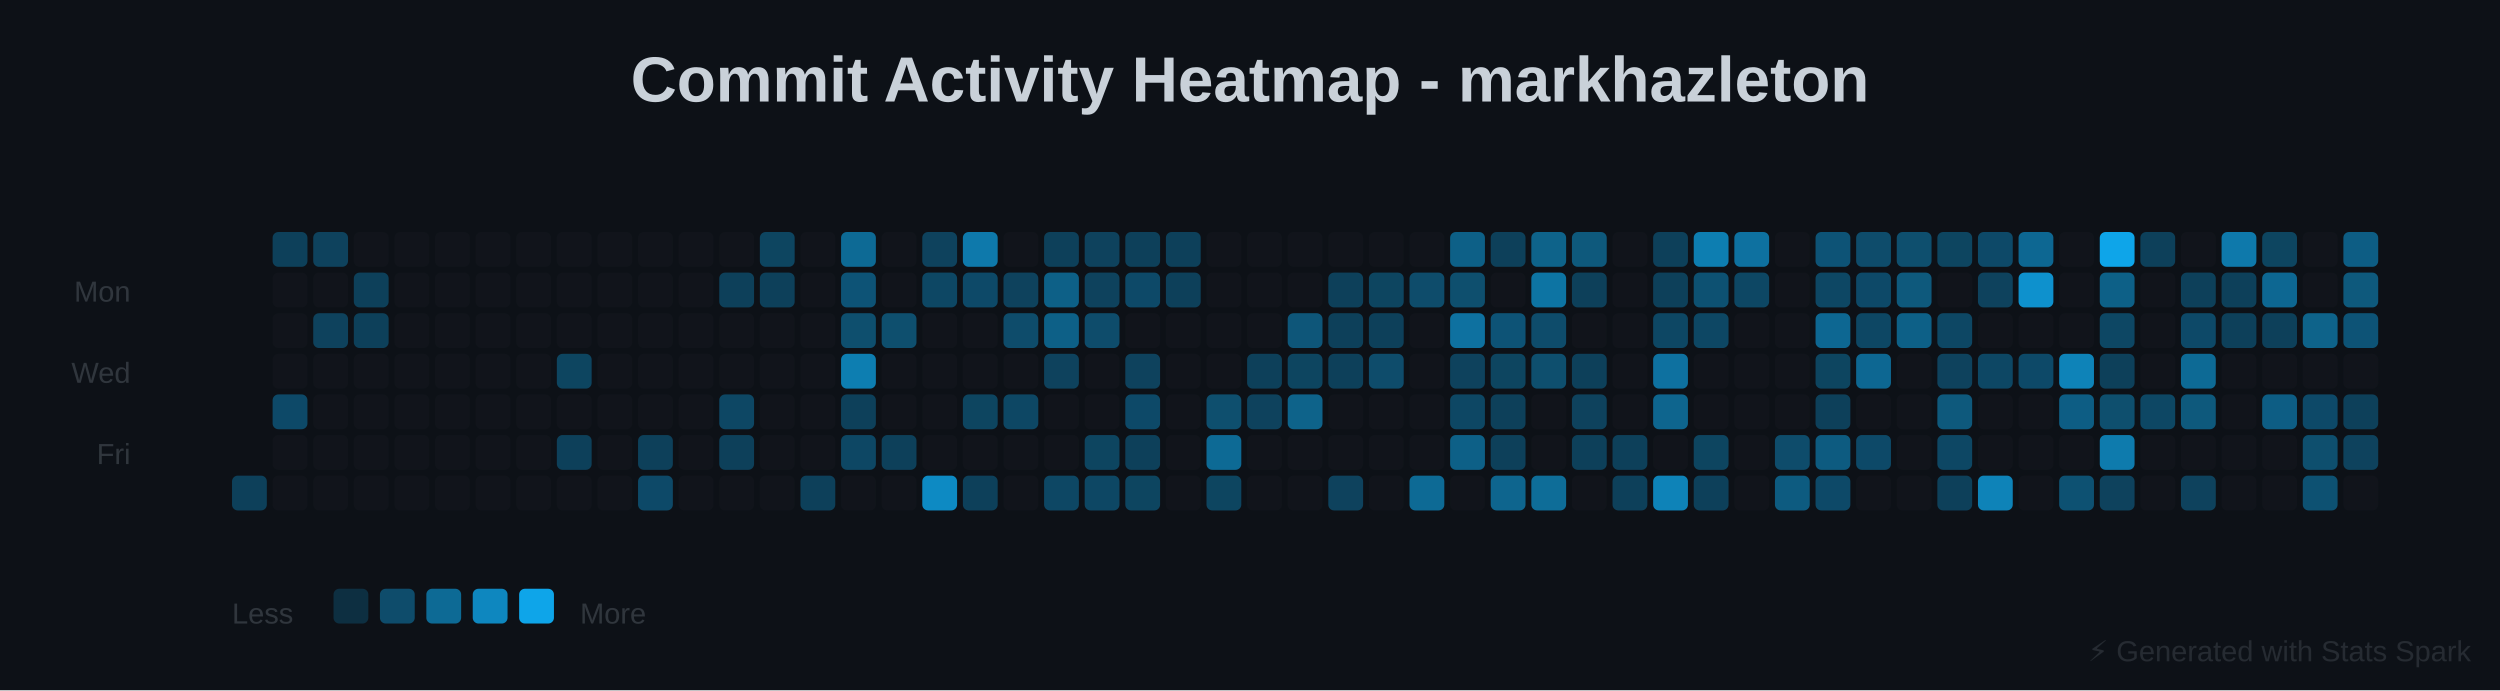
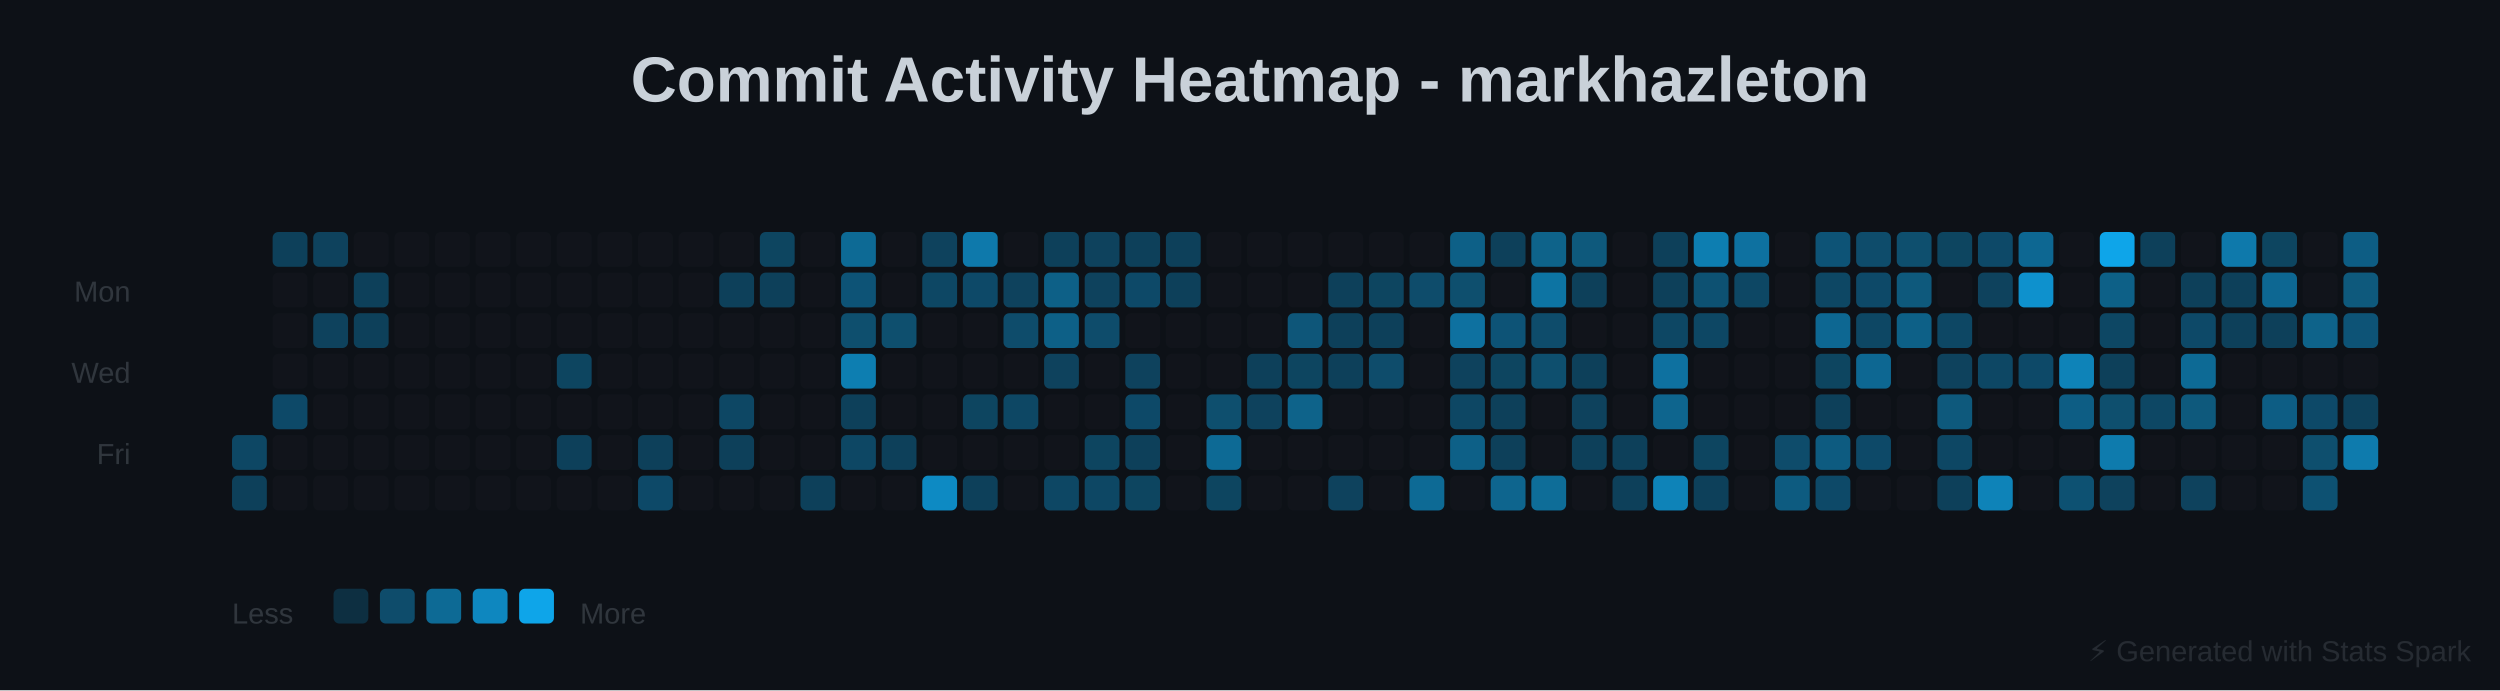
<svg xmlns="http://www.w3.org/2000/svg" baseProfile="full" height="238" version="1.1" width="862">
  <defs />
  <rect fill="#0D1117" height="238" width="862" x="0" y="0" />
  <text fill="#C9D1D9" font-family="Arial, sans-serif" font-size="22px" font-weight="bold" text-anchor="middle" x="431" y="35">Commit Activity Heatmap - markhazleton</text>
  <text fill="#30363D" font-family="Arial, sans-serif" font-size="10px" text-anchor="end" x="45" y="104">Mon</text>
  <text fill="#30363D" font-family="Arial, sans-serif" font-size="10px" text-anchor="end" x="45" y="132">Wed</text>
  <text fill="#30363D" font-family="Arial, sans-serif" font-size="10px" text-anchor="end" x="45" y="160">Fri</text>
+   <rect fill="#0EA5E9" height="12" opacity="0.367" rx="2" width="12" x="80" y="150" />
  <rect fill="#0EA5E9" height="12" opacity="0.317" rx="2" width="12" x="80" y="164" />
  <rect fill="#0EA5E9" height="12" opacity="0.317" rx="2" width="12" x="94" y="80" />
  <rect fill="#30363D" height="12" opacity="0.1" rx="2" width="12" x="94" y="94" />
  <rect fill="#30363D" height="12" opacity="0.1" rx="2" width="12" x="94" y="108" />
  <rect fill="#30363D" height="12" opacity="0.1" rx="2" width="12" x="94" y="122" />
  <rect fill="#0EA5E9" height="12" opacity="0.383" rx="2" width="12" x="94" y="136" />
  <rect fill="#30363D" height="12" opacity="0.1" rx="2" width="12" x="94" y="150" />
  <rect fill="#30363D" height="12" opacity="0.1" rx="2" width="12" x="94" y="164" />
  <rect fill="#0EA5E9" height="12" opacity="0.333" rx="2" width="12" x="108" y="80" />
  <rect fill="#30363D" height="12" opacity="0.1" rx="2" width="12" x="108" y="94" />
  <rect fill="#0EA5E9" height="12" opacity="0.333" rx="2" width="12" x="108" y="108" />
  <rect fill="#30363D" height="12" opacity="0.1" rx="2" width="12" x="108" y="122" />
  <rect fill="#30363D" height="12" opacity="0.1" rx="2" width="12" x="108" y="136" />
  <rect fill="#30363D" height="12" opacity="0.1" rx="2" width="12" x="108" y="150" />
  <rect fill="#30363D" height="12" opacity="0.1" rx="2" width="12" x="108" y="164" />
  <rect fill="#30363D" height="12" opacity="0.1" rx="2" width="12" x="122" y="80" />
  <rect fill="#0EA5E9" height="12" opacity="0.317" rx="2" width="12" x="122" y="94" />
  <rect fill="#0EA5E9" height="12" opacity="0.317" rx="2" width="12" x="122" y="108" />
  <rect fill="#30363D" height="12" opacity="0.1" rx="2" width="12" x="122" y="122" />
  <rect fill="#30363D" height="12" opacity="0.1" rx="2" width="12" x="122" y="136" />
  <rect fill="#30363D" height="12" opacity="0.1" rx="2" width="12" x="122" y="150" />
  <rect fill="#30363D" height="12" opacity="0.1" rx="2" width="12" x="122" y="164" />
  <rect fill="#30363D" height="12" opacity="0.1" rx="2" width="12" x="136" y="80" />
  <rect fill="#30363D" height="12" opacity="0.1" rx="2" width="12" x="136" y="94" />
  <rect fill="#30363D" height="12" opacity="0.1" rx="2" width="12" x="136" y="108" />
  <rect fill="#30363D" height="12" opacity="0.1" rx="2" width="12" x="136" y="122" />
  <rect fill="#30363D" height="12" opacity="0.1" rx="2" width="12" x="136" y="136" />
  <rect fill="#30363D" height="12" opacity="0.1" rx="2" width="12" x="136" y="150" />
  <rect fill="#30363D" height="12" opacity="0.1" rx="2" width="12" x="136" y="164" />
  <rect fill="#30363D" height="12" opacity="0.1" rx="2" width="12" x="150" y="80" />
  <rect fill="#30363D" height="12" opacity="0.1" rx="2" width="12" x="150" y="94" />
  <rect fill="#30363D" height="12" opacity="0.1" rx="2" width="12" x="150" y="108" />
  <rect fill="#30363D" height="12" opacity="0.1" rx="2" width="12" x="150" y="122" />
  <rect fill="#30363D" height="12" opacity="0.1" rx="2" width="12" x="150" y="136" />
  <rect fill="#30363D" height="12" opacity="0.1" rx="2" width="12" x="150" y="150" />
  <rect fill="#30363D" height="12" opacity="0.1" rx="2" width="12" x="150" y="164" />
  <rect fill="#30363D" height="12" opacity="0.1" rx="2" width="12" x="164" y="80" />
  <rect fill="#30363D" height="12" opacity="0.1" rx="2" width="12" x="164" y="94" />
  <rect fill="#30363D" height="12" opacity="0.1" rx="2" width="12" x="164" y="108" />
  <rect fill="#30363D" height="12" opacity="0.1" rx="2" width="12" x="164" y="122" />
  <rect fill="#30363D" height="12" opacity="0.1" rx="2" width="12" x="164" y="136" />
  <rect fill="#30363D" height="12" opacity="0.1" rx="2" width="12" x="164" y="150" />
  <rect fill="#30363D" height="12" opacity="0.1" rx="2" width="12" x="164" y="164" />
  <rect fill="#30363D" height="12" opacity="0.1" rx="2" width="12" x="178" y="80" />
  <rect fill="#30363D" height="12" opacity="0.1" rx="2" width="12" x="178" y="94" />
  <rect fill="#30363D" height="12" opacity="0.1" rx="2" width="12" x="178" y="108" />
  <rect fill="#30363D" height="12" opacity="0.1" rx="2" width="12" x="178" y="122" />
  <rect fill="#30363D" height="12" opacity="0.1" rx="2" width="12" x="178" y="136" />
  <rect fill="#30363D" height="12" opacity="0.1" rx="2" width="12" x="178" y="150" />
  <rect fill="#30363D" height="12" opacity="0.1" rx="2" width="12" x="178" y="164" />
  <rect fill="#30363D" height="12" opacity="0.1" rx="2" width="12" x="192" y="80" />
  <rect fill="#30363D" height="12" opacity="0.1" rx="2" width="12" x="192" y="94" />
  <rect fill="#30363D" height="12" opacity="0.1" rx="2" width="12" x="192" y="108" />
  <rect fill="#0EA5E9" height="12" opacity="0.35" rx="2" width="12" x="192" y="122" />
  <rect fill="#30363D" height="12" opacity="0.1" rx="2" width="12" x="192" y="136" />
  <rect fill="#0EA5E9" height="12" opacity="0.317" rx="2" width="12" x="192" y="150" />
  <rect fill="#30363D" height="12" opacity="0.1" rx="2" width="12" x="192" y="164" />
  <rect fill="#30363D" height="12" opacity="0.1" rx="2" width="12" x="206" y="80" />
  <rect fill="#30363D" height="12" opacity="0.1" rx="2" width="12" x="206" y="94" />
  <rect fill="#30363D" height="12" opacity="0.1" rx="2" width="12" x="206" y="108" />
  <rect fill="#30363D" height="12" opacity="0.1" rx="2" width="12" x="206" y="122" />
  <rect fill="#30363D" height="12" opacity="0.1" rx="2" width="12" x="206" y="136" />
  <rect fill="#30363D" height="12" opacity="0.1" rx="2" width="12" x="206" y="150" />
  <rect fill="#30363D" height="12" opacity="0.1" rx="2" width="12" x="206" y="164" />
  <rect fill="#30363D" height="12" opacity="0.1" rx="2" width="12" x="220" y="80" />
  <rect fill="#30363D" height="12" opacity="0.1" rx="2" width="12" x="220" y="94" />
  <rect fill="#30363D" height="12" opacity="0.1" rx="2" width="12" x="220" y="108" />
  <rect fill="#30363D" height="12" opacity="0.1" rx="2" width="12" x="220" y="122" />
  <rect fill="#30363D" height="12" opacity="0.1" rx="2" width="12" x="220" y="136" />
  <rect fill="#0EA5E9" height="12" opacity="0.317" rx="2" width="12" x="220" y="150" />
  <rect fill="#0EA5E9" height="12" opacity="0.383" rx="2" width="12" x="220" y="164" />
  <rect fill="#30363D" height="12" opacity="0.1" rx="2" width="12" x="234" y="80" />
  <rect fill="#30363D" height="12" opacity="0.1" rx="2" width="12" x="234" y="94" />
  <rect fill="#30363D" height="12" opacity="0.1" rx="2" width="12" x="234" y="108" />
  <rect fill="#30363D" height="12" opacity="0.1" rx="2" width="12" x="234" y="122" />
  <rect fill="#30363D" height="12" opacity="0.1" rx="2" width="12" x="234" y="136" />
  <rect fill="#30363D" height="12" opacity="0.1" rx="2" width="12" x="234" y="150" />
  <rect fill="#30363D" height="12" opacity="0.1" rx="2" width="12" x="234" y="164" />
  <rect fill="#30363D" height="12" opacity="0.1" rx="2" width="12" x="248" y="80" />
  <rect fill="#0EA5E9" height="12" opacity="0.317" rx="2" width="12" x="248" y="94" />
  <rect fill="#30363D" height="12" opacity="0.1" rx="2" width="12" x="248" y="108" />
  <rect fill="#30363D" height="12" opacity="0.1" rx="2" width="12" x="248" y="122" />
  <rect fill="#0EA5E9" height="12" opacity="0.367" rx="2" width="12" x="248" y="136" />
  <rect fill="#0EA5E9" height="12" opacity="0.317" rx="2" width="12" x="248" y="150" />
  <rect fill="#30363D" height="12" opacity="0.1" rx="2" width="12" x="248" y="164" />
  <rect fill="#0EA5E9" height="12" opacity="0.35" rx="2" width="12" x="262" y="80" />
  <rect fill="#0EA5E9" height="12" opacity="0.317" rx="2" width="12" x="262" y="94" />
  <rect fill="#30363D" height="12" opacity="0.1" rx="2" width="12" x="262" y="108" />
  <rect fill="#30363D" height="12" opacity="0.1" rx="2" width="12" x="262" y="122" />
  <rect fill="#30363D" height="12" opacity="0.1" rx="2" width="12" x="262" y="136" />
  <rect fill="#30363D" height="12" opacity="0.1" rx="2" width="12" x="262" y="150" />
  <rect fill="#30363D" height="12" opacity="0.1" rx="2" width="12" x="262" y="164" />
  <rect fill="#30363D" height="12" opacity="0.1" rx="2" width="12" x="276" y="80" />
  <rect fill="#30363D" height="12" opacity="0.1" rx="2" width="12" x="276" y="94" />
  <rect fill="#30363D" height="12" opacity="0.1" rx="2" width="12" x="276" y="108" />
  <rect fill="#30363D" height="12" opacity="0.1" rx="2" width="12" x="276" y="122" />
  <rect fill="#30363D" height="12" opacity="0.1" rx="2" width="12" x="276" y="136" />
  <rect fill="#30363D" height="12" opacity="0.1" rx="2" width="12" x="276" y="150" />
  <rect fill="#0EA5E9" height="12" opacity="0.317" rx="2" width="12" x="276" y="164" />
  <rect fill="#0EA5E9" height="12" opacity="0.6" rx="2" width="12" x="290" y="80" />
  <rect fill="#0EA5E9" height="12" opacity="0.45" rx="2" width="12" x="290" y="94" />
  <rect fill="#0EA5E9" height="12" opacity="0.417" rx="2" width="12" x="290" y="108" />
  <rect fill="#0EA5E9" height="12" opacity="0.733" rx="2" width="12" x="290" y="122" />
  <rect fill="#0EA5E9" height="12" opacity="0.317" rx="2" width="12" x="290" y="136" />
  <rect fill="#0EA5E9" height="12" opacity="0.367" rx="2" width="12" x="290" y="150" />
  <rect fill="#30363D" height="12" opacity="0.1" rx="2" width="12" x="290" y="164" />
  <rect fill="#30363D" height="12" opacity="0.1" rx="2" width="12" x="304" y="80" />
  <rect fill="#30363D" height="12" opacity="0.1" rx="2" width="12" x="304" y="94" />
  <rect fill="#0EA5E9" height="12" opacity="0.417" rx="2" width="12" x="304" y="108" />
  <rect fill="#30363D" height="12" opacity="0.1" rx="2" width="12" x="304" y="122" />
  <rect fill="#30363D" height="12" opacity="0.1" rx="2" width="12" x="304" y="136" />
  <rect fill="#0EA5E9" height="12" opacity="0.317" rx="2" width="12" x="304" y="150" />
  <rect fill="#30363D" height="12" opacity="0.1" rx="2" width="12" x="304" y="164" />
  <rect fill="#0EA5E9" height="12" opacity="0.333" rx="2" width="12" x="318" y="80" />
  <rect fill="#0EA5E9" height="12" opacity="0.367" rx="2" width="12" x="318" y="94" />
  <rect fill="#30363D" height="12" opacity="0.1" rx="2" width="12" x="318" y="108" />
  <rect fill="#30363D" height="12" opacity="0.1" rx="2" width="12" x="318" y="122" />
  <rect fill="#30363D" height="12" opacity="0.1" rx="2" width="12" x="318" y="136" />
  <rect fill="#30363D" height="12" opacity="0.1" rx="2" width="12" x="318" y="150" />
  <rect fill="#0EA5E9" height="12" opacity="0.817" rx="2" width="12" x="318" y="164" />
  <rect fill="#0EA5E9" height="12" opacity="0.7" rx="2" width="12" x="332" y="80" />
  <rect fill="#0EA5E9" height="12" opacity="0.383" rx="2" width="12" x="332" y="94" />
  <rect fill="#30363D" height="12" opacity="0.1" rx="2" width="12" x="332" y="108" />
  <rect fill="#30363D" height="12" opacity="0.1" rx="2" width="12" x="332" y="122" />
  <rect fill="#0EA5E9" height="12" opacity="0.35" rx="2" width="12" x="332" y="136" />
  <rect fill="#30363D" height="12" opacity="0.1" rx="2" width="12" x="332" y="150" />
  <rect fill="#0EA5E9" height="12" opacity="0.317" rx="2" width="12" x="332" y="164" />
  <rect fill="#30363D" height="12" opacity="0.1" rx="2" width="12" x="346" y="80" />
  <rect fill="#0EA5E9" height="12" opacity="0.333" rx="2" width="12" x="346" y="94" />
  <rect fill="#0EA5E9" height="12" opacity="0.4" rx="2" width="12" x="346" y="108" />
  <rect fill="#30363D" height="12" opacity="0.1" rx="2" width="12" x="346" y="122" />
  <rect fill="#0EA5E9" height="12" opacity="0.367" rx="2" width="12" x="346" y="136" />
  <rect fill="#30363D" height="12" opacity="0.1" rx="2" width="12" x="346" y="150" />
  <rect fill="#30363D" height="12" opacity="0.1" rx="2" width="12" x="346" y="164" />
  <rect fill="#0EA5E9" height="12" opacity="0.317" rx="2" width="12" x="360" y="80" />
  <rect fill="#0EA5E9" height="12" opacity="0.533" rx="2" width="12" x="360" y="94" />
  <rect fill="#0EA5E9" height="12" opacity="0.533" rx="2" width="12" x="360" y="108" />
  <rect fill="#0EA5E9" height="12" opacity="0.333" rx="2" width="12" x="360" y="122" />
  <rect fill="#30363D" height="12" opacity="0.1" rx="2" width="12" x="360" y="136" />
  <rect fill="#30363D" height="12" opacity="0.1" rx="2" width="12" x="360" y="150" />
  <rect fill="#0EA5E9" height="12" opacity="0.367" rx="2" width="12" x="360" y="164" />
  <rect fill="#0EA5E9" height="12" opacity="0.333" rx="2" width="12" x="374" y="80" />
  <rect fill="#0EA5E9" height="12" opacity="0.333" rx="2" width="12" x="374" y="94" />
  <rect fill="#0EA5E9" height="12" opacity="0.4" rx="2" width="12" x="374" y="108" />
  <rect fill="#30363D" height="12" opacity="0.1" rx="2" width="12" x="374" y="122" />
  <rect fill="#30363D" height="12" opacity="0.1" rx="2" width="12" x="374" y="136" />
  <rect fill="#0EA5E9" height="12" opacity="0.35" rx="2" width="12" x="374" y="150" />
  <rect fill="#0EA5E9" height="12" opacity="0.367" rx="2" width="12" x="374" y="164" />
  <rect fill="#0EA5E9" height="12" opacity="0.317" rx="2" width="12" x="388" y="80" />
  <rect fill="#0EA5E9" height="12" opacity="0.383" rx="2" width="12" x="388" y="94" />
  <rect fill="#30363D" height="12" opacity="0.1" rx="2" width="12" x="388" y="108" />
  <rect fill="#0EA5E9" height="12" opacity="0.333" rx="2" width="12" x="388" y="122" />
  <rect fill="#0EA5E9" height="12" opacity="0.383" rx="2" width="12" x="388" y="136" />
  <rect fill="#0EA5E9" height="12" opacity="0.317" rx="2" width="12" x="388" y="150" />
  <rect fill="#0EA5E9" height="12" opacity="0.35" rx="2" width="12" x="388" y="164" />
  <rect fill="#0EA5E9" height="12" opacity="0.317" rx="2" width="12" x="402" y="80" />
  <rect fill="#0EA5E9" height="12" opacity="0.317" rx="2" width="12" x="402" y="94" />
  <rect fill="#30363D" height="12" opacity="0.1" rx="2" width="12" x="402" y="108" />
  <rect fill="#30363D" height="12" opacity="0.1" rx="2" width="12" x="402" y="122" />
  <rect fill="#30363D" height="12" opacity="0.1" rx="2" width="12" x="402" y="136" />
  <rect fill="#30363D" height="12" opacity="0.1" rx="2" width="12" x="402" y="150" />
  <rect fill="#30363D" height="12" opacity="0.1" rx="2" width="12" x="402" y="164" />
  <rect fill="#30363D" height="12" opacity="0.1" rx="2" width="12" x="416" y="80" />
  <rect fill="#30363D" height="12" opacity="0.1" rx="2" width="12" x="416" y="94" />
  <rect fill="#30363D" height="12" opacity="0.1" rx="2" width="12" x="416" y="108" />
  <rect fill="#30363D" height="12" opacity="0.1" rx="2" width="12" x="416" y="122" />
  <rect fill="#0EA5E9" height="12" opacity="0.417" rx="2" width="12" x="416" y="136" />
  <rect fill="#0EA5E9" height="12" opacity="0.6" rx="2" width="12" x="416" y="150" />
  <rect fill="#0EA5E9" height="12" opacity="0.35" rx="2" width="12" x="416" y="164" />
  <rect fill="#30363D" height="12" opacity="0.1" rx="2" width="12" x="430" y="80" />
  <rect fill="#30363D" height="12" opacity="0.1" rx="2" width="12" x="430" y="94" />
  <rect fill="#30363D" height="12" opacity="0.1" rx="2" width="12" x="430" y="108" />
  <rect fill="#0EA5E9" height="12" opacity="0.317" rx="2" width="12" x="430" y="122" />
  <rect fill="#0EA5E9" height="12" opacity="0.333" rx="2" width="12" x="430" y="136" />
  <rect fill="#30363D" height="12" opacity="0.1" rx="2" width="12" x="430" y="150" />
  <rect fill="#30363D" height="12" opacity="0.1" rx="2" width="12" x="430" y="164" />
  <rect fill="#30363D" height="12" opacity="0.1" rx="2" width="12" x="444" y="80" />
  <rect fill="#30363D" height="12" opacity="0.1" rx="2" width="12" x="444" y="94" />
  <rect fill="#0EA5E9" height="12" opacity="0.467" rx="2" width="12" x="444" y="108" />
  <rect fill="#0EA5E9" height="12" opacity="0.35" rx="2" width="12" x="444" y="122" />
  <rect fill="#0EA5E9" height="12" opacity="0.55" rx="2" width="12" x="444" y="136" />
  <rect fill="#30363D" height="12" opacity="0.1" rx="2" width="12" x="444" y="150" />
  <rect fill="#30363D" height="12" opacity="0.1" rx="2" width="12" x="444" y="164" />
  <rect fill="#30363D" height="12" opacity="0.1" rx="2" width="12" x="458" y="80" />
  <rect fill="#0EA5E9" height="12" opacity="0.317" rx="2" width="12" x="458" y="94" />
  <rect fill="#0EA5E9" height="12" opacity="0.317" rx="2" width="12" x="458" y="108" />
  <rect fill="#0EA5E9" height="12" opacity="0.317" rx="2" width="12" x="458" y="122" />
  <rect fill="#30363D" height="12" opacity="0.1" rx="2" width="12" x="458" y="136" />
  <rect fill="#30363D" height="12" opacity="0.1" rx="2" width="12" x="458" y="150" />
  <rect fill="#0EA5E9" height="12" opacity="0.333" rx="2" width="12" x="458" y="164" />
  <rect fill="#30363D" height="12" opacity="0.1" rx="2" width="12" x="472" y="80" />
  <rect fill="#0EA5E9" height="12" opacity="0.35" rx="2" width="12" x="472" y="94" />
  <rect fill="#0EA5E9" height="12" opacity="0.317" rx="2" width="12" x="472" y="108" />
  <rect fill="#0EA5E9" height="12" opacity="0.4" rx="2" width="12" x="472" y="122" />
  <rect fill="#30363D" height="12" opacity="0.1" rx="2" width="12" x="472" y="136" />
  <rect fill="#30363D" height="12" opacity="0.1" rx="2" width="12" x="472" y="150" />
  <rect fill="#30363D" height="12" opacity="0.1" rx="2" width="12" x="472" y="164" />
  <rect fill="#30363D" height="12" opacity="0.1" rx="2" width="12" x="486" y="80" />
  <rect fill="#0EA5E9" height="12" opacity="0.4" rx="2" width="12" x="486" y="94" />
  <rect fill="#30363D" height="12" opacity="0.1" rx="2" width="12" x="486" y="108" />
  <rect fill="#30363D" height="12" opacity="0.1" rx="2" width="12" x="486" y="122" />
  <rect fill="#30363D" height="12" opacity="0.1" rx="2" width="12" x="486" y="136" />
  <rect fill="#30363D" height="12" opacity="0.1" rx="2" width="12" x="486" y="150" />
  <rect fill="#0EA5E9" height="12" opacity="0.6" rx="2" width="12" x="486" y="164" />
  <rect fill="#0EA5E9" height="12" opacity="0.533" rx="2" width="12" x="500" y="80" />
  <rect fill="#0EA5E9" height="12" opacity="0.417" rx="2" width="12" x="500" y="94" />
  <rect fill="#0EA5E9" height="12" opacity="0.65" rx="2" width="12" x="500" y="108" />
  <rect fill="#0EA5E9" height="12" opacity="0.333" rx="2" width="12" x="500" y="122" />
  <rect fill="#0EA5E9" height="12" opacity="0.367" rx="2" width="12" x="500" y="136" />
  <rect fill="#0EA5E9" height="12" opacity="0.533" rx="2" width="12" x="500" y="150" />
  <rect fill="#30363D" height="12" opacity="0.1" rx="2" width="12" x="500" y="164" />
  <rect fill="#0EA5E9" height="12" opacity="0.317" rx="2" width="12" x="514" y="80" />
  <rect fill="#30363D" height="12" opacity="0.1" rx="2" width="12" x="514" y="94" />
  <rect fill="#0EA5E9" height="12" opacity="0.45" rx="2" width="12" x="514" y="108" />
  <rect fill="#0EA5E9" height="12" opacity="0.35" rx="2" width="12" x="514" y="122" />
  <rect fill="#0EA5E9" height="12" opacity="0.317" rx="2" width="12" x="514" y="136" />
  <rect fill="#0EA5E9" height="12" opacity="0.317" rx="2" width="12" x="514" y="150" />
  <rect fill="#0EA5E9" height="12" opacity="0.567" rx="2" width="12" x="514" y="164" />
  <rect fill="#0EA5E9" height="12" opacity="0.55" rx="2" width="12" x="528" y="80" />
  <rect fill="#0EA5E9" height="12" opacity="0.667" rx="2" width="12" x="528" y="94" />
  <rect fill="#0EA5E9" height="12" opacity="0.4" rx="2" width="12" x="528" y="108" />
  <rect fill="#0EA5E9" height="12" opacity="0.417" rx="2" width="12" x="528" y="122" />
  <rect fill="#30363D" height="12" opacity="0.1" rx="2" width="12" x="528" y="136" />
  <rect fill="#30363D" height="12" opacity="0.1" rx="2" width="12" x="528" y="150" />
  <rect fill="#0EA5E9" height="12" opacity="0.617" rx="2" width="12" x="528" y="164" />
  <rect fill="#0EA5E9" height="12" opacity="0.483" rx="2" width="12" x="542" y="80" />
  <rect fill="#0EA5E9" height="12" opacity="0.317" rx="2" width="12" x="542" y="94" />
  <rect fill="#30363D" height="12" opacity="0.1" rx="2" width="12" x="542" y="108" />
  <rect fill="#0EA5E9" height="12" opacity="0.317" rx="2" width="12" x="542" y="122" />
  <rect fill="#0EA5E9" height="12" opacity="0.333" rx="2" width="12" x="542" y="136" />
  <rect fill="#0EA5E9" height="12" opacity="0.317" rx="2" width="12" x="542" y="150" />
  <rect fill="#30363D" height="12" opacity="0.1" rx="2" width="12" x="542" y="164" />
  <rect fill="#30363D" height="12" opacity="0.1" rx="2" width="12" x="556" y="80" />
  <rect fill="#30363D" height="12" opacity="0.1" rx="2" width="12" x="556" y="94" />
  <rect fill="#30363D" height="12" opacity="0.1" rx="2" width="12" x="556" y="108" />
  <rect fill="#30363D" height="12" opacity="0.1" rx="2" width="12" x="556" y="122" />
  <rect fill="#30363D" height="12" opacity="0.1" rx="2" width="12" x="556" y="136" />
  <rect fill="#0EA5E9" height="12" opacity="0.317" rx="2" width="12" x="556" y="150" />
  <rect fill="#0EA5E9" height="12" opacity="0.317" rx="2" width="12" x="556" y="164" />
  <rect fill="#0EA5E9" height="12" opacity="0.317" rx="2" width="12" x="570" y="80" />
  <rect fill="#0EA5E9" height="12" opacity="0.317" rx="2" width="12" x="570" y="94" />
  <rect fill="#0EA5E9" height="12" opacity="0.367" rx="2" width="12" x="570" y="108" />
  <rect fill="#0EA5E9" height="12" opacity="0.65" rx="2" width="12" x="570" y="122" />
  <rect fill="#0EA5E9" height="12" opacity="0.567" rx="2" width="12" x="570" y="136" />
  <rect fill="#30363D" height="12" opacity="0.1" rx="2" width="12" x="570" y="150" />
  <rect fill="#0EA5E9" height="12" opacity="0.767" rx="2" width="12" x="570" y="164" />
  <rect fill="#0EA5E9" height="12" opacity="0.733" rx="2" width="12" x="584" y="80" />
  <rect fill="#0EA5E9" height="12" opacity="0.433" rx="2" width="12" x="584" y="94" />
  <rect fill="#0EA5E9" height="12" opacity="0.367" rx="2" width="12" x="584" y="108" />
  <rect fill="#30363D" height="12" opacity="0.1" rx="2" width="12" x="584" y="122" />
  <rect fill="#30363D" height="12" opacity="0.1" rx="2" width="12" x="584" y="136" />
  <rect fill="#0EA5E9" height="12" opacity="0.35" rx="2" width="12" x="584" y="150" />
  <rect fill="#0EA5E9" height="12" opacity="0.317" rx="2" width="12" x="584" y="164" />
  <rect fill="#0EA5E9" height="12" opacity="0.65" rx="2" width="12" x="598" y="80" />
  <rect fill="#0EA5E9" height="12" opacity="0.367" rx="2" width="12" x="598" y="94" />
  <rect fill="#30363D" height="12" opacity="0.1" rx="2" width="12" x="598" y="108" />
  <rect fill="#30363D" height="12" opacity="0.1" rx="2" width="12" x="598" y="122" />
  <rect fill="#30363D" height="12" opacity="0.1" rx="2" width="12" x="598" y="136" />
  <rect fill="#30363D" height="12" opacity="0.1" rx="2" width="12" x="598" y="150" />
  <rect fill="#30363D" height="12" opacity="0.1" rx="2" width="12" x="598" y="164" />
  <rect fill="#30363D" height="12" opacity="0.1" rx="2" width="12" x="612" y="80" />
  <rect fill="#30363D" height="12" opacity="0.1" rx="2" width="12" x="612" y="94" />
  <rect fill="#30363D" height="12" opacity="0.1" rx="2" width="12" x="612" y="108" />
  <rect fill="#30363D" height="12" opacity="0.1" rx="2" width="12" x="612" y="122" />
  <rect fill="#30363D" height="12" opacity="0.1" rx="2" width="12" x="612" y="136" />
  <rect fill="#0EA5E9" height="12" opacity="0.4" rx="2" width="12" x="612" y="150" />
  <rect fill="#0EA5E9" height="12" opacity="0.5" rx="2" width="12" x="612" y="164" />
  <rect fill="#0EA5E9" height="12" opacity="0.45" rx="2" width="12" x="626" y="80" />
  <rect fill="#0EA5E9" height="12" opacity="0.367" rx="2" width="12" x="626" y="94" />
  <rect fill="#0EA5E9" height="12" opacity="0.583" rx="2" width="12" x="626" y="108" />
  <rect fill="#0EA5E9" height="12" opacity="0.35" rx="2" width="12" x="626" y="122" />
  <rect fill="#0EA5E9" height="12" opacity="0.317" rx="2" width="12" x="626" y="136" />
  <rect fill="#0EA5E9" height="12" opacity="0.5" rx="2" width="12" x="626" y="150" />
  <rect fill="#0EA5E9" height="12" opacity="0.383" rx="2" width="12" x="626" y="164" />
  <rect fill="#0EA5E9" height="12" opacity="0.4" rx="2" width="12" x="640" y="80" />
  <rect fill="#0EA5E9" height="12" opacity="0.383" rx="2" width="12" x="640" y="94" />
  <rect fill="#0EA5E9" height="12" opacity="0.367" rx="2" width="12" x="640" y="108" />
  <rect fill="#0EA5E9" height="12" opacity="0.583" rx="2" width="12" x="640" y="122" />
  <rect fill="#30363D" height="12" opacity="0.1" rx="2" width="12" x="640" y="136" />
  <rect fill="#0EA5E9" height="12" opacity="0.383" rx="2" width="12" x="640" y="150" />
  <rect fill="#30363D" height="12" opacity="0.1" rx="2" width="12" x="640" y="164" />
  <rect fill="#0EA5E9" height="12" opacity="0.417" rx="2" width="12" x="654" y="80" />
  <rect fill="#0EA5E9" height="12" opacity="0.483" rx="2" width="12" x="654" y="94" />
  <rect fill="#0EA5E9" height="12" opacity="0.533" rx="2" width="12" x="654" y="108" />
  <rect fill="#30363D" height="12" opacity="0.1" rx="2" width="12" x="654" y="122" />
  <rect fill="#30363D" height="12" opacity="0.1" rx="2" width="12" x="654" y="136" />
  <rect fill="#30363D" height="12" opacity="0.1" rx="2" width="12" x="654" y="150" />
  <rect fill="#30363D" height="12" opacity="0.1" rx="2" width="12" x="654" y="164" />
  <rect fill="#0EA5E9" height="12" opacity="0.35" rx="2" width="12" x="668" y="80" />
  <rect fill="#30363D" height="12" opacity="0.1" rx="2" width="12" x="668" y="94" />
  <rect fill="#0EA5E9" height="12" opacity="0.367" rx="2" width="12" x="668" y="108" />
  <rect fill="#0EA5E9" height="12" opacity="0.333" rx="2" width="12" x="668" y="122" />
  <rect fill="#0EA5E9" height="12" opacity="0.483" rx="2" width="12" x="668" y="136" />
  <rect fill="#0EA5E9" height="12" opacity="0.367" rx="2" width="12" x="668" y="150" />
  <rect fill="#0EA5E9" height="12" opacity="0.317" rx="2" width="12" x="668" y="164" />
  <rect fill="#0EA5E9" height="12" opacity="0.383" rx="2" width="12" x="682" y="80" />
  <rect fill="#0EA5E9" height="12" opacity="0.333" rx="2" width="12" x="682" y="94" />
  <rect fill="#30363D" height="12" opacity="0.1" rx="2" width="12" x="682" y="108" />
  <rect fill="#0EA5E9" height="12" opacity="0.367" rx="2" width="12" x="682" y="122" />
  <rect fill="#30363D" height="12" opacity="0.1" rx="2" width="12" x="682" y="136" />
  <rect fill="#30363D" height="12" opacity="0.1" rx="2" width="12" x="682" y="150" />
  <rect fill="#0EA5E9" height="12" opacity="0.767" rx="2" width="12" x="682" y="164" />
  <rect fill="#0EA5E9" height="12" opacity="0.583" rx="2" width="12" x="696" y="80" />
  <rect fill="#0EA5E9" height="12" opacity="0.867" rx="2" width="12" x="696" y="94" />
  <rect fill="#30363D" height="12" opacity="0.1" rx="2" width="12" x="696" y="108" />
  <rect fill="#0EA5E9" height="12" opacity="0.383" rx="2" width="12" x="696" y="122" />
  <rect fill="#30363D" height="12" opacity="0.1" rx="2" width="12" x="696" y="136" />
  <rect fill="#30363D" height="12" opacity="0.1" rx="2" width="12" x="696" y="150" />
  <rect fill="#30363D" height="12" opacity="0.1" rx="2" width="12" x="696" y="164" />
  <rect fill="#30363D" height="12" opacity="0.1" rx="2" width="12" x="710" y="80" />
  <rect fill="#30363D" height="12" opacity="0.1" rx="2" width="12" x="710" y="94" />
  <rect fill="#30363D" height="12" opacity="0.1" rx="2" width="12" x="710" y="108" />
  <rect fill="#0EA5E9" height="12" opacity="0.767" rx="2" width="12" x="710" y="122" />
  <rect fill="#0EA5E9" height="12" opacity="0.517" rx="2" width="12" x="710" y="136" />
  <rect fill="#30363D" height="12" opacity="0.1" rx="2" width="12" x="710" y="150" />
  <rect fill="#0EA5E9" height="12" opacity="0.433" rx="2" width="12" x="710" y="164" />
  <rect fill="#0EA5E9" height="12" opacity="1.0" rx="2" width="12" x="724" y="80" />
  <rect fill="#0EA5E9" height="12" opacity="0.533" rx="2" width="12" x="724" y="94" />
  <rect fill="#0EA5E9" height="12" opacity="0.367" rx="2" width="12" x="724" y="108" />
  <rect fill="#0EA5E9" height="12" opacity="0.317" rx="2" width="12" x="724" y="122" />
  <rect fill="#0EA5E9" height="12" opacity="0.417" rx="2" width="12" x="724" y="136" />
  <rect fill="#0EA5E9" height="12" opacity="0.717" rx="2" width="12" x="724" y="150" />
  <rect fill="#0EA5E9" height="12" opacity="0.333" rx="2" width="12" x="724" y="164" />
  <rect fill="#0EA5E9" height="12" opacity="0.317" rx="2" width="12" x="738" y="80" />
  <rect fill="#30363D" height="12" opacity="0.1" rx="2" width="12" x="738" y="94" />
  <rect fill="#30363D" height="12" opacity="0.1" rx="2" width="12" x="738" y="108" />
  <rect fill="#30363D" height="12" opacity="0.1" rx="2" width="12" x="738" y="122" />
  <rect fill="#0EA5E9" height="12" opacity="0.367" rx="2" width="12" x="738" y="136" />
  <rect fill="#30363D" height="12" opacity="0.1" rx="2" width="12" x="738" y="150" />
  <rect fill="#30363D" height="12" opacity="0.1" rx="2" width="12" x="738" y="164" />
  <rect fill="#30363D" height="12" opacity="0.1" rx="2" width="12" x="752" y="80" />
  <rect fill="#0EA5E9" height="12" opacity="0.317" rx="2" width="12" x="752" y="94" />
  <rect fill="#0EA5E9" height="12" opacity="0.383" rx="2" width="12" x="752" y="108" />
  <rect fill="#0EA5E9" height="12" opacity="0.6" rx="2" width="12" x="752" y="122" />
  <rect fill="#0EA5E9" height="12" opacity="0.483" rx="2" width="12" x="752" y="136" />
  <rect fill="#30363D" height="12" opacity="0.1" rx="2" width="12" x="752" y="150" />
  <rect fill="#0EA5E9" height="12" opacity="0.333" rx="2" width="12" x="752" y="164" />
  <rect fill="#0EA5E9" height="12" opacity="0.7" rx="2" width="12" x="766" y="80" />
  <rect fill="#0EA5E9" height="12" opacity="0.317" rx="2" width="12" x="766" y="94" />
  <rect fill="#0EA5E9" height="12" opacity="0.317" rx="2" width="12" x="766" y="108" />
  <rect fill="#30363D" height="12" opacity="0.1" rx="2" width="12" x="766" y="122" />
  <rect fill="#30363D" height="12" opacity="0.1" rx="2" width="12" x="766" y="136" />
  <rect fill="#30363D" height="12" opacity="0.1" rx="2" width="12" x="766" y="150" />
  <rect fill="#30363D" height="12" opacity="0.1" rx="2" width="12" x="766" y="164" />
  <rect fill="#0EA5E9" height="12" opacity="0.35" rx="2" width="12" x="780" y="80" />
  <rect fill="#0EA5E9" height="12" opacity="0.583" rx="2" width="12" x="780" y="94" />
  <rect fill="#0EA5E9" height="12" opacity="0.317" rx="2" width="12" x="780" y="108" />
  <rect fill="#30363D" height="12" opacity="0.1" rx="2" width="12" x="780" y="122" />
  <rect fill="#0EA5E9" height="12" opacity="0.517" rx="2" width="12" x="780" y="136" />
  <rect fill="#30363D" height="12" opacity="0.1" rx="2" width="12" x="780" y="150" />
  <rect fill="#30363D" height="12" opacity="0.1" rx="2" width="12" x="780" y="164" />
  <rect fill="#30363D" height="12" opacity="0.1" rx="2" width="12" x="794" y="80" />
  <rect fill="#30363D" height="12" opacity="0.1" rx="2" width="12" x="794" y="94" />
  <rect fill="#0EA5E9" height="12" opacity="0.55" rx="2" width="12" x="794" y="108" />
  <rect fill="#30363D" height="12" opacity="0.1" rx="2" width="12" x="794" y="122" />
  <rect fill="#0EA5E9" height="12" opacity="0.383" rx="2" width="12" x="794" y="136" />
  <rect fill="#0EA5E9" height="12" opacity="0.417" rx="2" width="12" x="794" y="150" />
  <rect fill="#0EA5E9" height="12" opacity="0.433" rx="2" width="12" x="794" y="164" />
  <rect fill="#0EA5E9" height="12" opacity="0.517" rx="2" width="12" x="808" y="80" />
  <rect fill="#0EA5E9" height="12" opacity="0.483" rx="2" width="12" x="808" y="94" />
  <rect fill="#0EA5E9" height="12" opacity="0.45" rx="2" width="12" x="808" y="108" />
  <rect fill="#30363D" height="12" opacity="0.1" rx="2" width="12" x="808" y="122" />
  <rect fill="#0EA5E9" height="12" opacity="0.317" rx="2" width="12" x="808" y="136" />
-   <rect fill="#0EA5E9" height="12" opacity="0.333" rx="2" width="12" x="808" y="150" />
-   <rect fill="#30363D" height="12" opacity="0.1" rx="2" width="12" x="808" y="164" />
+   <rect fill="#0EA5E9" height="12" opacity="0.717" rx="2" width="12" x="808" y="150" />
  <text fill="#30363D" font-family="Arial, sans-serif" font-size="10px" x="80" y="215">Less</text>
  <rect fill="#0EA5E9" height="12" opacity="0.2" rx="2" width="12" x="115" y="203" />
  <rect fill="#0EA5E9" height="12" opacity="0.4" rx="2" width="12" x="131" y="203" />
  <rect fill="#0EA5E9" height="12" opacity="0.6" rx="2" width="12" x="147" y="203" />
  <rect fill="#0EA5E9" height="12" opacity="0.8" rx="2" width="12" x="163" y="203" />
  <rect fill="#0EA5E9" height="12" opacity="1.0" rx="2" width="12" x="179" y="203" />
  <text fill="#30363D" font-family="Arial, sans-serif" font-size="10px" x="200" y="215">More</text>
  <text fill="#30363D" font-family="Arial, sans-serif" font-size="10px" opacity="0.7" text-anchor="end" x="852" y="228">⚡ Generated with Stats Spark</text>
</svg>
